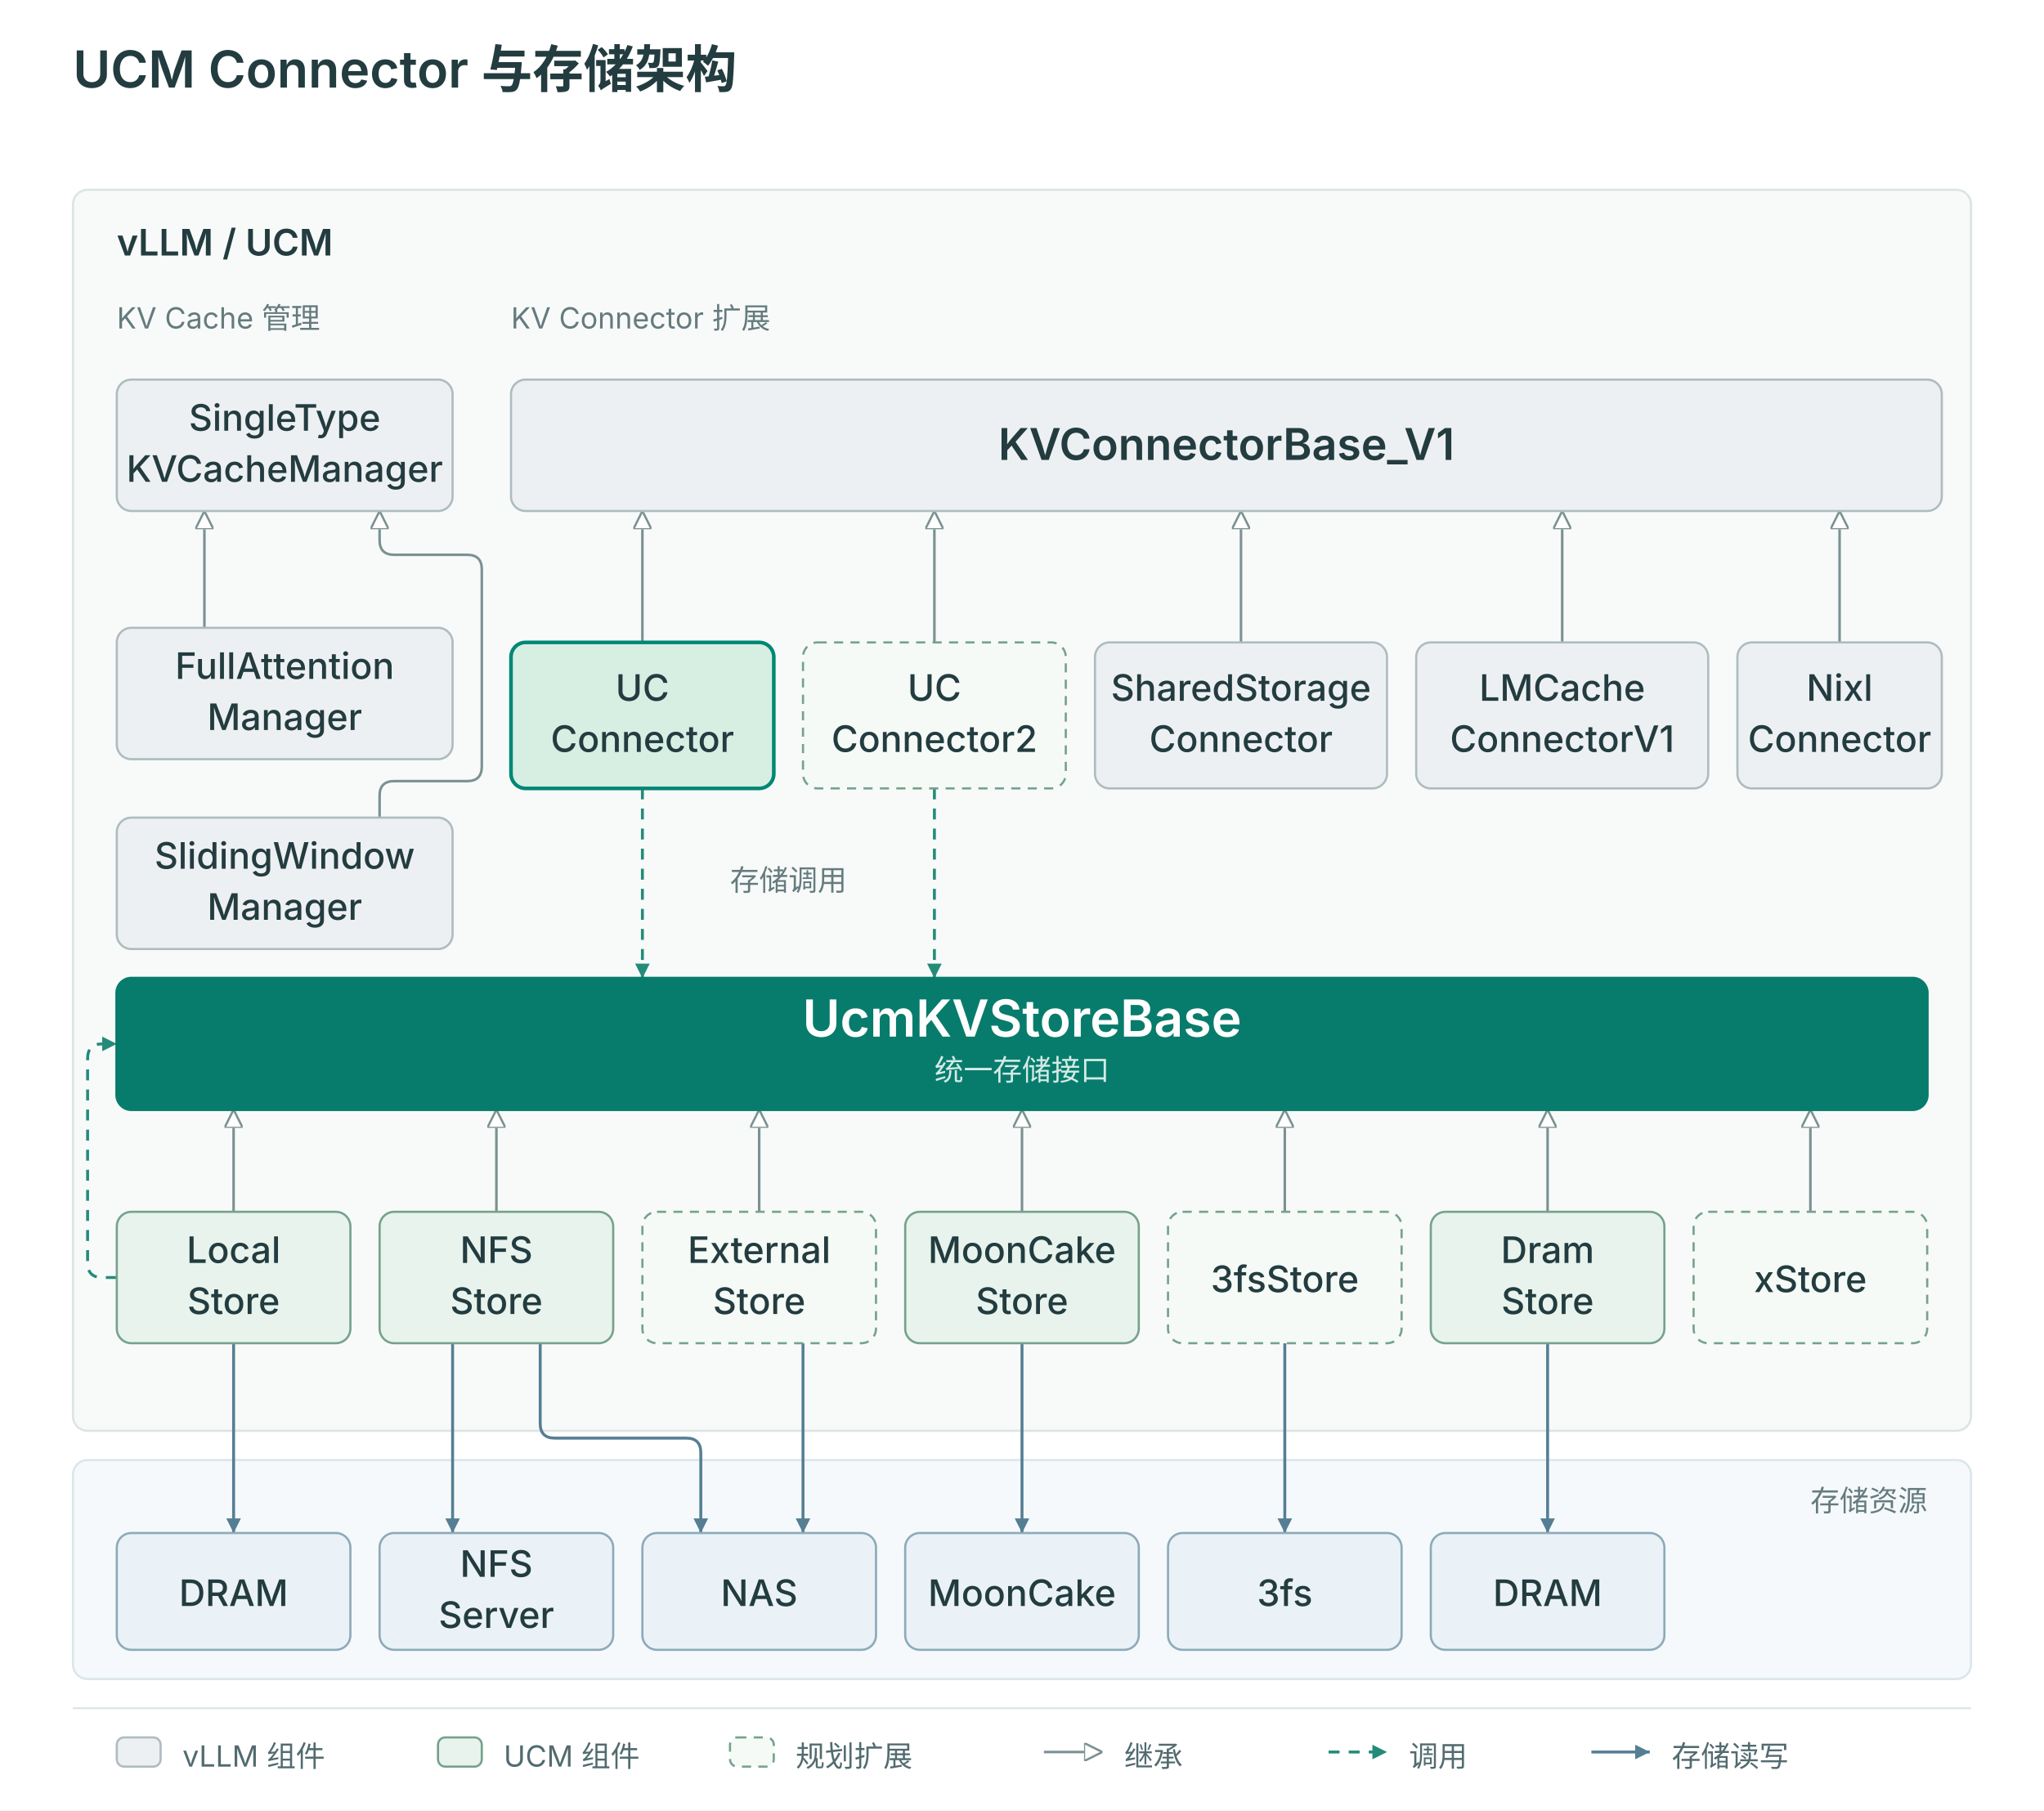
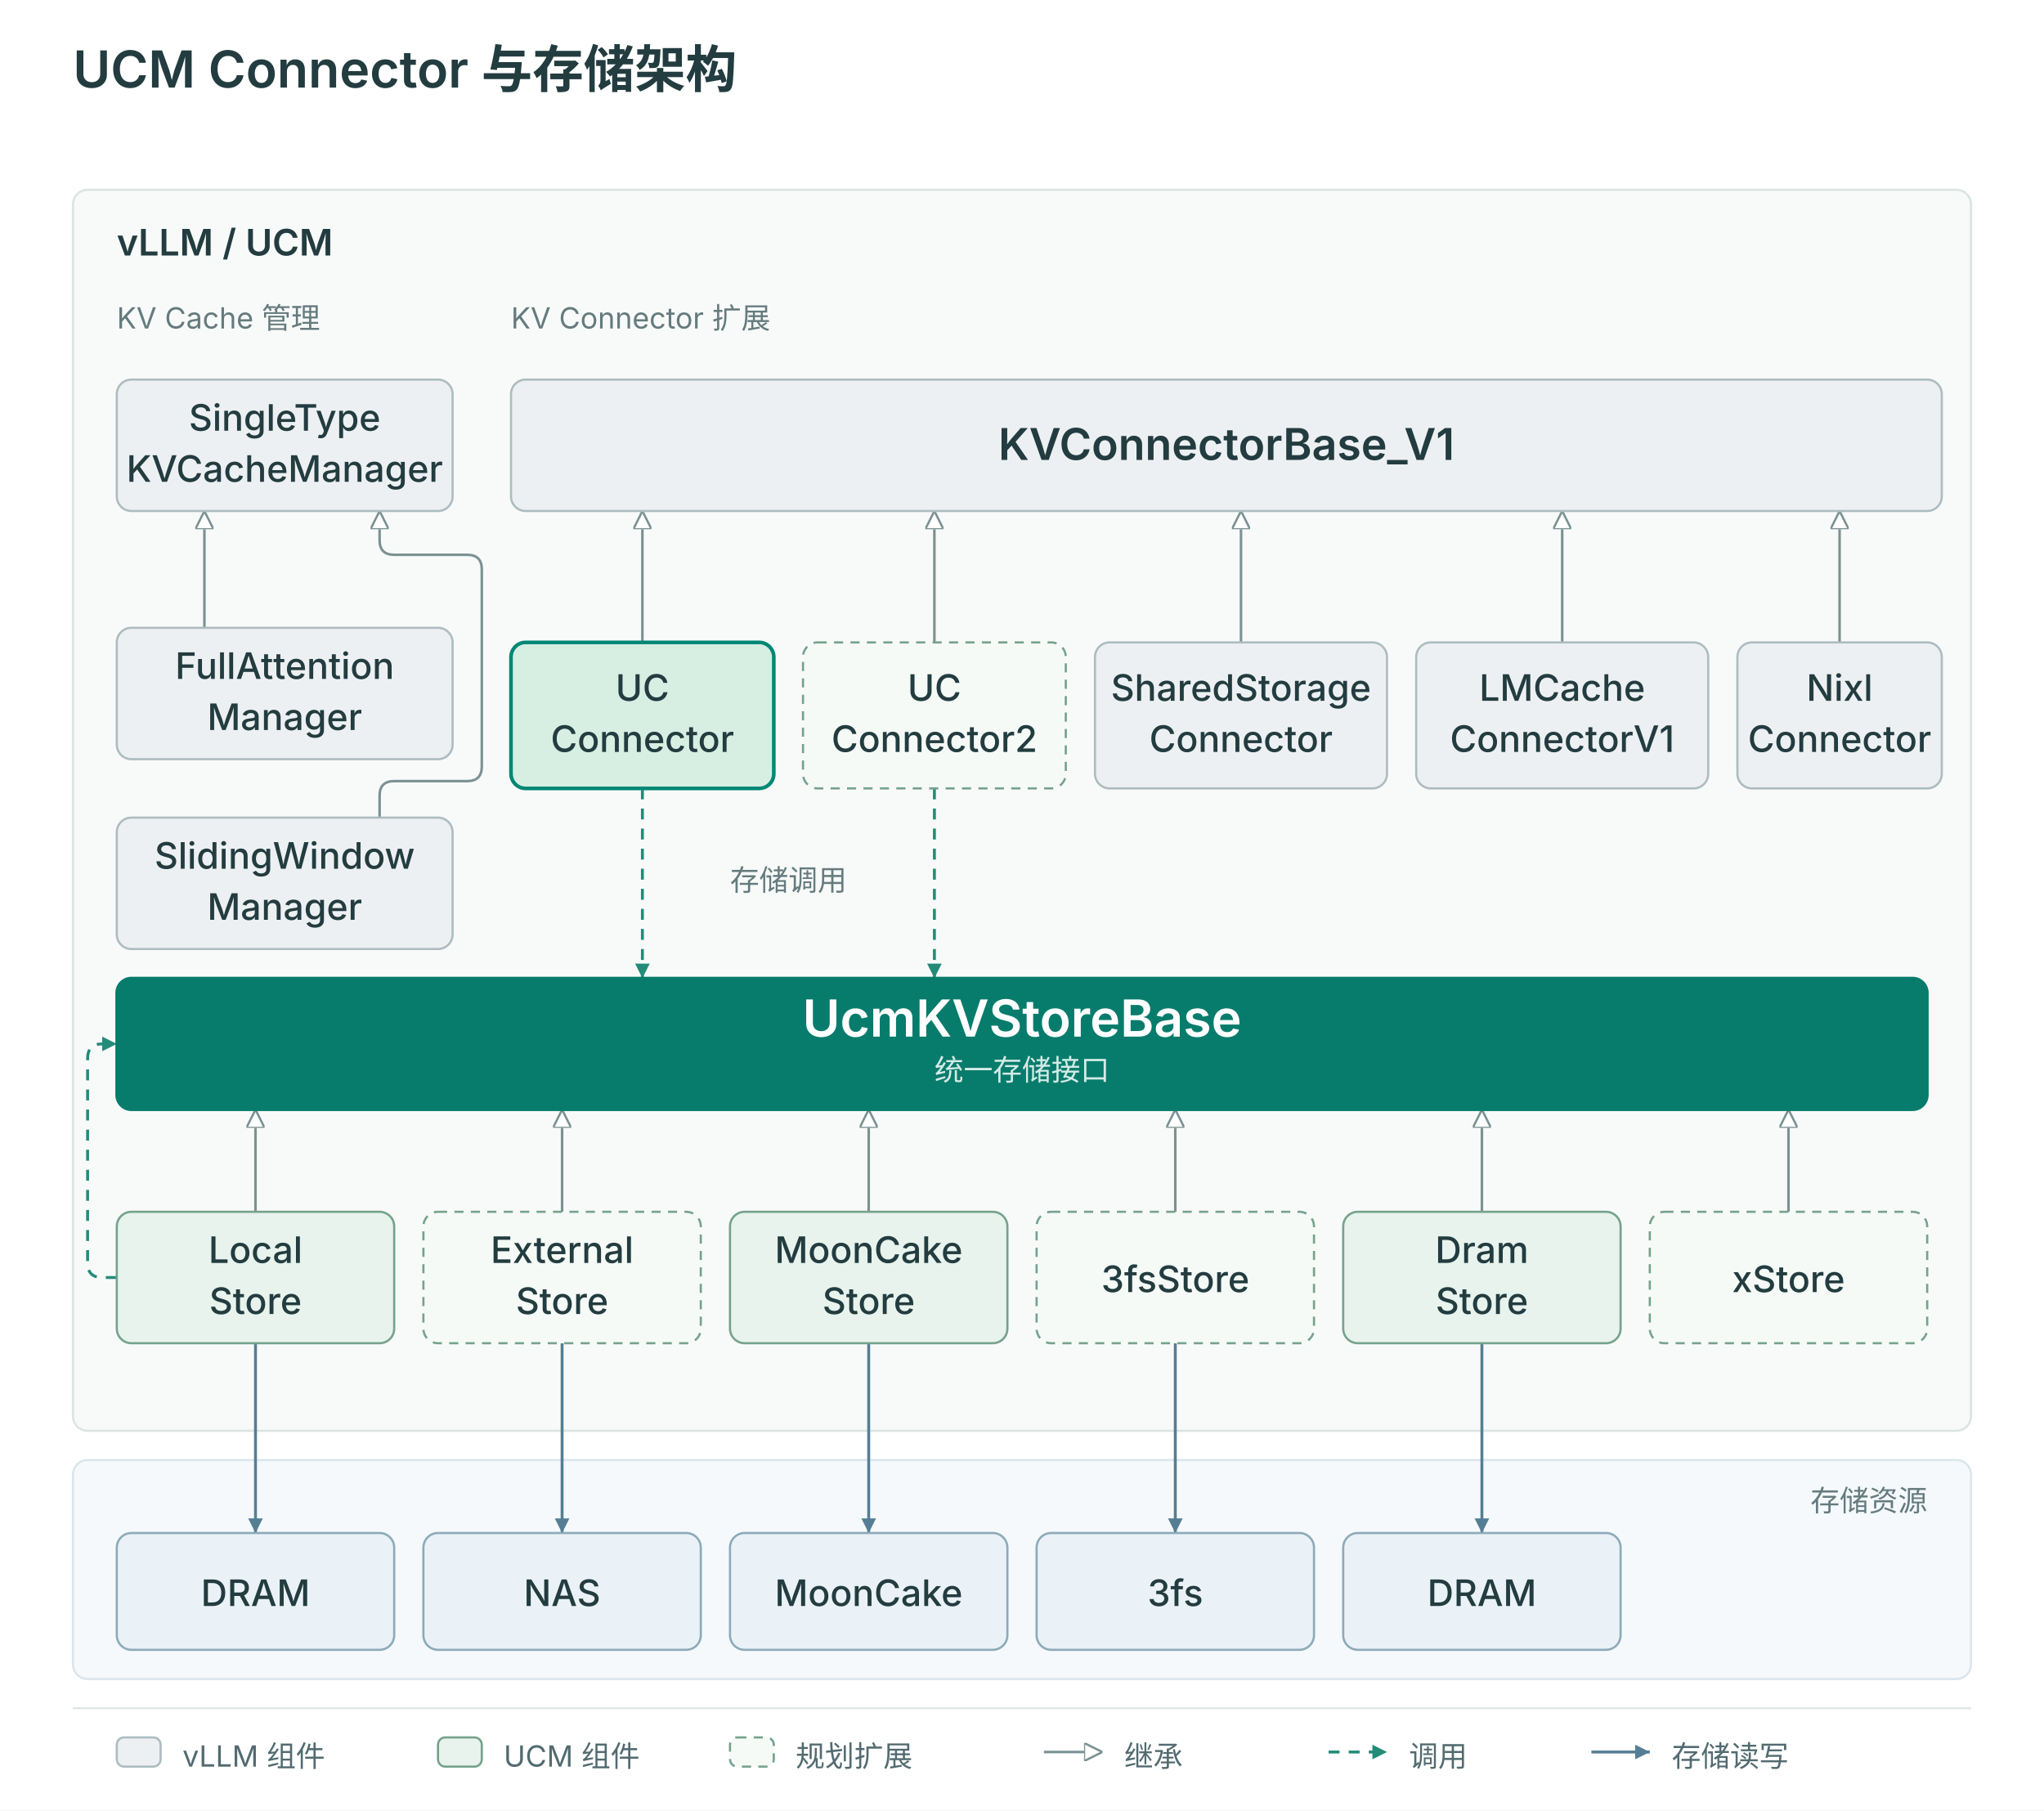
<svg xmlns="http://www.w3.org/2000/svg" viewBox="0 0 1120 992" width="1120" height="992" role="img" aria-labelledby="ucm-architecture-zh-title ucm-architecture-zh-desc">
  <defs>
    <style>
      text { font-family: Inter, -apple-system, BlinkMacSystemFont, "Segoe UI", "PingFang SC", "Microsoft YaHei", Arial, sans-serif; fill: #233c40; }
      .title { font-size: 28px; font-weight: 600; }
      .zone-label { font-size: 20px; font-weight: 600; }
      .section-label { font-size: 16px; fill: #657b7e; }
      .name { font-size: 20px; font-weight: 500; }
      .interface-name { font-size: 24px; font-weight: 600; }
      .store-name { font-size: 28px; font-weight: 600; fill: #fff; }
      .store-caption { font-size: 16px; fill: #d4ebe6; }
      .legend { font-size: 16px; fill: #526b70; }
      .software-zone { fill: #f8faf9; stroke: #dbe5e2; stroke-width: 1.2; }
      .resource-zone { fill: #f5f9fb; stroke: #dbe6ec; stroke-width: 1.2; }
      .vllm { fill: #edf0f2; stroke: #aebcc0; stroke-width: 1.2; }
      .ucm { fill: #e7f3ec; stroke: #76a28d; stroke-width: 1.2; }
      .planned { fill: #f5faf6; stroke: #76a28d; stroke-width: 1.2; stroke-dasharray: 5 4; }
      .connector-focus { fill: #d7eee3; stroke: #008775; stroke-width: 2; }
      .store-focus { fill: #087c6c; stroke: #087c6c; stroke-width: 1.6; }
      .resource { fill: #eaf2f7; stroke: #8daab9; stroke-width: 1.2; }
      .inherit { fill: none; stroke: #7b9192; stroke-width: 1.4; }
      .call { fill: none; stroke: #248b79; stroke-width: 1.6; stroke-dasharray: 6 5; }
      .io { fill: none; stroke: #557e94; stroke-width: 1.6; }
    </style>
    <marker id="inheritance" markerWidth="10" markerHeight="10" refX="10" refY="5" orient="auto" markerUnits="userSpaceOnUse">
      <path d="M0 0 L10 5 L0 10 Z" fill="#fff" stroke="#7b9192" stroke-width="1.2" />
    </marker>
    <marker id="arrow" markerWidth="8" markerHeight="8" refX="8" refY="4" orient="auto" markerUnits="userSpaceOnUse">
      <path d="M0 0 L8 4 L0 8 Z" fill="#7b9192" />
    </marker>
    <marker id="arrow-accent" markerWidth="8" markerHeight="8" refX="8" refY="4" orient="auto" markerUnits="userSpaceOnUse">
      <path d="M0 0 L8 4 L0 8 Z" fill="#248b79" />
    </marker>
    <marker id="arrow-link" markerWidth="8" markerHeight="8" refX="8" refY="4" orient="auto" markerUnits="userSpaceOnUse">
      <path d="M0 0 L8 4 L0 8 Z" fill="#557e94" />
    </marker>
  </defs>
  <rect width="1120" height="992" fill="#fff" />
  <text x="40" y="48" class="title" text-anchor="start">UCM Connector 与存储架构</text>
  <rect x="40" y="104" width="1040" height="680" rx="8" class="software-zone" />
  <text x="64" y="140" class="zone-label" text-anchor="start">vLLM / UCM</text>
  <text x="64" y="180" class="section-label" text-anchor="start">KV Cache 管理</text>
  <text x="280" y="180" class="section-label" text-anchor="start">KV Connector 扩展</text>
  <rect x="40" y="800" width="1040" height="120" rx="8" class="resource-zone" />
  <text x="1056" y="828" class="section-label" text-anchor="end">存储资源</text>
  <g aria-label="Component relationships">
    <path data-source="full-attention-manager" data-target="single-type-manager" d="M112 344 V280" class="inherit" marker-end="url(#inheritance)" />
    <path data-source="sliding-window-manager" data-target="single-type-manager" d="M208 448 V436 Q208 428 216 428 H256 Q264 428 264 420 V312 Q264 304 256 304 H216 Q208 304 208 296 V280" class="inherit" marker-end="url(#inheritance)" />
    <path data-source="uc-connector" data-target="kv-connector-base" d="M352 352 V280" class="inherit" marker-end="url(#inheritance)" />
    <path data-source="uc-connector2" data-target="kv-connector-base" d="M512 352 V280" class="inherit" marker-end="url(#inheritance)" />
    <path data-source="shared-storage-connector" data-target="kv-connector-base" d="M680 352 V280" class="inherit" marker-end="url(#inheritance)" />
    <path data-source="lmcache-connector" data-target="kv-connector-base" d="M856 352 V280" class="inherit" marker-end="url(#inheritance)" />
    <path data-source="nixl-connector" data-target="kv-connector-base" d="M1008 352 V280" class="inherit" marker-end="url(#inheritance)" />
    <path data-source="uc-connector" data-target="ucm-store-base" d="M352 432 V536" class="call" marker-end="url(#arrow-accent)" />
    <path data-source="uc-connector2" data-target="ucm-store-base" d="M512 432 V536" class="call" marker-end="url(#arrow-accent)" />
-     <path data-source="local-store" data-target="ucm-store-base" d="M128 664 V608" class="inherit" marker-end="url(#inheritance)" />
-     <path data-source="nfs-store" data-target="ucm-store-base" d="M272 664 V608" class="inherit" marker-end="url(#inheritance)" />
-     <path data-source="external-store" data-target="ucm-store-base" d="M416 664 V608" class="inherit" marker-end="url(#inheritance)" />
-     <path data-source="mooncake-store" data-target="ucm-store-base" d="M560 664 V608" class="inherit" marker-end="url(#inheritance)" />
-     <path data-source="3fs-store" data-target="ucm-store-base" d="M704 664 V608" class="inherit" marker-end="url(#inheritance)" />
-     <path data-source="dram-store" data-target="ucm-store-base" d="M848 664 V608" class="inherit" marker-end="url(#inheritance)" />
-     <path data-source="x-store" data-target="ucm-store-base" d="M992 664 V608" class="inherit" marker-end="url(#inheritance)" />
+     <path data-source="local-store" data-target="ucm-store-base" d="M140 664 V608" class="inherit" marker-end="url(#inheritance)" />
+     <path data-source="external-store" data-target="ucm-store-base" d="M308 664 V608" class="inherit" marker-end="url(#inheritance)" />
+     <path data-source="mooncake-store" data-target="ucm-store-base" d="M476 664 V608" class="inherit" marker-end="url(#inheritance)" />
+     <path data-source="3fs-store" data-target="ucm-store-base" d="M644 664 V608" class="inherit" marker-end="url(#inheritance)" />
+     <path data-source="dram-store" data-target="ucm-store-base" d="M812 664 V608" class="inherit" marker-end="url(#inheritance)" />
+     <path data-source="x-store" data-target="ucm-store-base" d="M980 664 V608" class="inherit" marker-end="url(#inheritance)" />
    <path data-source="local-store" data-target="ucm-store-base" d="M64 700 H56 Q48 700 48 692 V580 Q48 572 56 572 H64" class="call" marker-end="url(#arrow-accent)" />
-     <path data-source="local-store" data-target="local-dram" d="M128 736 V840" class="io" marker-end="url(#arrow-link)" />
-     <path data-source="nfs-store" data-target="nfs-server" d="M248 736 V840" class="io" marker-end="url(#arrow-link)" />
-     <path data-source="nfs-store" data-target="nas" d="M296 736 V780 Q296 788 304 788 H376 Q384 788 384 796 V840" class="io" marker-end="url(#arrow-link)" />
-     <path data-source="external-store" data-target="nas" d="M440 736 V840" class="io" marker-end="url(#arrow-link)" />
-     <path data-source="mooncake-store" data-target="mooncake" d="M560 736 V840" class="io" marker-end="url(#arrow-link)" />
-     <path data-source="3fs-store" data-target="3fs" d="M704 736 V840" class="io" marker-end="url(#arrow-link)" />
-     <path data-source="dram-store" data-target="dram" d="M848 736 V840" class="io" marker-end="url(#arrow-link)" />
+     <path data-source="local-store" data-target="local-dram" d="M140 736 V840" class="io" marker-end="url(#arrow-link)" />
+     <path data-source="external-store" data-target="nas" d="M308 736 V840" class="io" marker-end="url(#arrow-link)" />
+     <path data-source="mooncake-store" data-target="mooncake" d="M476 736 V840" class="io" marker-end="url(#arrow-link)" />
+     <path data-source="3fs-store" data-target="3fs" d="M644 736 V840" class="io" marker-end="url(#arrow-link)" />
+     <path data-source="dram-store" data-target="dram" d="M812 736 V840" class="io" marker-end="url(#arrow-link)" />
  </g>
  <rect x="368" y="464" width="128" height="32" rx="4" fill="#f8faf9" />
  <text x="432" y="488" class="section-label" text-anchor="middle">存储调用</text>
  <g id="ucm-architecture-zh-single-type-manager" data-node="single-type-manager">
    <rect x="64" y="208" width="184" height="72" rx="8" class="vllm" />
    <text x="156" y="236" class="name" text-anchor="middle">SingleType</text>
    <text x="156" y="264" class="name" text-anchor="middle">KVCacheManager</text>
  </g>
  <g id="ucm-architecture-zh-full-attention-manager" data-node="full-attention-manager">
    <rect x="64" y="344" width="184" height="72" rx="8" class="vllm" />
    <text x="156" y="372" class="name" text-anchor="middle">FullAttention</text>
    <text x="156" y="400" class="name" text-anchor="middle">Manager</text>
  </g>
  <g id="ucm-architecture-zh-sliding-window-manager" data-node="sliding-window-manager">
    <rect x="64" y="448" width="184" height="72" rx="8" class="vllm" />
    <text x="156" y="476" class="name" text-anchor="middle">SlidingWindow</text>
    <text x="156" y="504" class="name" text-anchor="middle">Manager</text>
  </g>
  <g id="ucm-architecture-zh-kv-connector-base" data-node="kv-connector-base">
    <rect x="280" y="208" width="784" height="72" rx="8" class="vllm" />
    <text x="672" y="252" class="interface-name" text-anchor="middle">KVConnectorBase_V1</text>
  </g>
  <g id="ucm-architecture-zh-uc-connector" data-node="uc-connector">
    <rect x="280" y="352" width="144" height="80" rx="8" class="connector-focus" />
    <text x="352" y="384" class="name" text-anchor="middle">UC</text>
    <text x="352" y="412" class="name" text-anchor="middle">Connector</text>
  </g>
  <g id="ucm-architecture-zh-uc-connector2" data-node="uc-connector2">
    <rect x="440" y="352" width="144" height="80" rx="8" class="planned" />
    <text x="512" y="384" class="name" text-anchor="middle">UC</text>
    <text x="512" y="412" class="name" text-anchor="middle">Connector2</text>
  </g>
  <g id="ucm-architecture-zh-shared-storage-connector" data-node="shared-storage-connector">
    <rect x="600" y="352" width="160" height="80" rx="8" class="vllm" />
    <text x="680" y="384" class="name" text-anchor="middle">SharedStorage</text>
    <text x="680" y="412" class="name" text-anchor="middle">Connector</text>
  </g>
  <g id="ucm-architecture-zh-lmcache-connector" data-node="lmcache-connector">
    <rect x="776" y="352" width="160" height="80" rx="8" class="vllm" />
    <text x="856" y="384" class="name" text-anchor="middle">LMCache</text>
    <text x="856" y="412" class="name" text-anchor="middle">ConnectorV1</text>
  </g>
  <g id="ucm-architecture-zh-nixl-connector" data-node="nixl-connector">
    <rect x="952" y="352" width="112" height="80" rx="8" class="vllm" />
    <text x="1008" y="384" class="name" text-anchor="middle">Nixl</text>
    <text x="1008" y="412" class="name" text-anchor="middle">Connector</text>
  </g>
  <g id="ucm-architecture-zh-ucm-store-base" data-node="ucm-store-base">
    <rect x="64" y="536" width="992" height="72" rx="8" class="store-focus" />
    <text x="560" y="568" class="store-name" text-anchor="middle">UcmKVStoreBase</text>
    <text x="560" y="592" class="store-caption" text-anchor="middle">统一存储接口</text>
  </g>
  <g id="ucm-architecture-zh-local-store" data-node="local-store">
-     <rect x="64" y="664" width="128" height="72" rx="8" class="ucm" />
-     <text x="128" y="692" class="name" text-anchor="middle">Local</text>
-     <text x="128" y="720" class="name" text-anchor="middle">Store</text>
-   </g>
-   <g id="ucm-architecture-zh-nfs-store" data-node="nfs-store">
-     <rect x="208" y="664" width="128" height="72" rx="8" class="ucm" />
-     <text x="272" y="692" class="name" text-anchor="middle">NFS</text>
-     <text x="272" y="720" class="name" text-anchor="middle">Store</text>
+     <rect x="64" y="664" width="152" height="72" rx="8" class="ucm" />
+     <text x="140" y="692" class="name" text-anchor="middle">Local</text>
+     <text x="140" y="720" class="name" text-anchor="middle">Store</text>
  </g>
  <g id="ucm-architecture-zh-external-store" data-node="external-store">
-     <rect x="352" y="664" width="128" height="72" rx="8" class="planned" />
-     <text x="416" y="692" class="name" text-anchor="middle">External</text>
-     <text x="416" y="720" class="name" text-anchor="middle">Store</text>
+     <rect x="232" y="664" width="152" height="72" rx="8" class="planned" />
+     <text x="308" y="692" class="name" text-anchor="middle">External</text>
+     <text x="308" y="720" class="name" text-anchor="middle">Store</text>
  </g>
  <g id="ucm-architecture-zh-mooncake-store" data-node="mooncake-store">
-     <rect x="496" y="664" width="128" height="72" rx="8" class="ucm" />
-     <text x="560" y="692" class="name" text-anchor="middle">MoonCake</text>
-     <text x="560" y="720" class="name" text-anchor="middle">Store</text>
+     <rect x="400" y="664" width="152" height="72" rx="8" class="ucm" />
+     <text x="476" y="692" class="name" text-anchor="middle">MoonCake</text>
+     <text x="476" y="720" class="name" text-anchor="middle">Store</text>
  </g>
  <g id="ucm-architecture-zh-3fs-store" data-node="3fs-store">
-     <rect x="640" y="664" width="128" height="72" rx="8" class="planned" />
-     <text x="704" y="708" class="name" text-anchor="middle">3fsStore</text>
+     <rect x="568" y="664" width="152" height="72" rx="8" class="planned" />
+     <text x="644" y="708" class="name" text-anchor="middle">3fsStore</text>
  </g>
  <g id="ucm-architecture-zh-dram-store" data-node="dram-store">
-     <rect x="784" y="664" width="128" height="72" rx="8" class="ucm" />
-     <text x="848" y="692" class="name" text-anchor="middle">Dram</text>
-     <text x="848" y="720" class="name" text-anchor="middle">Store</text>
+     <rect x="736" y="664" width="152" height="72" rx="8" class="ucm" />
+     <text x="812" y="692" class="name" text-anchor="middle">Dram</text>
+     <text x="812" y="720" class="name" text-anchor="middle">Store</text>
  </g>
  <g id="ucm-architecture-zh-x-store" data-node="x-store">
-     <rect x="928" y="664" width="128" height="72" rx="8" class="planned" />
-     <text x="992" y="708" class="name" text-anchor="middle">xStore</text>
+     <rect x="904" y="664" width="152" height="72" rx="8" class="planned" />
+     <text x="980" y="708" class="name" text-anchor="middle">xStore</text>
  </g>
  <g id="ucm-architecture-zh-local-dram" data-node="local-dram">
-     <rect x="64" y="840" width="128" height="64" rx="8" class="resource" />
-     <text x="128" y="880" class="name" text-anchor="middle">DRAM</text>
-   </g>
-   <g id="ucm-architecture-zh-nfs-server" data-node="nfs-server">
-     <rect x="208" y="840" width="128" height="64" rx="8" class="resource" />
-     <text x="272" y="864" class="name" text-anchor="middle">NFS</text>
-     <text x="272" y="892" class="name" text-anchor="middle">Server</text>
+     <rect x="64" y="840" width="152" height="64" rx="8" class="resource" />
+     <text x="140" y="880" class="name" text-anchor="middle">DRAM</text>
  </g>
  <g id="ucm-architecture-zh-nas" data-node="nas">
-     <rect x="352" y="840" width="128" height="64" rx="8" class="resource" />
-     <text x="416" y="880" class="name" text-anchor="middle">NAS</text>
+     <rect x="232" y="840" width="152" height="64" rx="8" class="resource" />
+     <text x="308" y="880" class="name" text-anchor="middle">NAS</text>
  </g>
  <g id="ucm-architecture-zh-mooncake" data-node="mooncake">
-     <rect x="496" y="840" width="128" height="64" rx="8" class="resource" />
-     <text x="560" y="880" class="name" text-anchor="middle">MoonCake</text>
+     <rect x="400" y="840" width="152" height="64" rx="8" class="resource" />
+     <text x="476" y="880" class="name" text-anchor="middle">MoonCake</text>
  </g>
  <g id="ucm-architecture-zh-3fs" data-node="3fs">
-     <rect x="640" y="840" width="128" height="64" rx="8" class="resource" />
-     <text x="704" y="880" class="name" text-anchor="middle">3fs</text>
+     <rect x="568" y="840" width="152" height="64" rx="8" class="resource" />
+     <text x="644" y="880" class="name" text-anchor="middle">3fs</text>
  </g>
  <g id="ucm-architecture-zh-dram" data-node="dram">
-     <rect x="784" y="840" width="128" height="64" rx="8" class="resource" />
-     <text x="848" y="880" class="name" text-anchor="middle">DRAM</text>
+     <rect x="736" y="840" width="152" height="64" rx="8" class="resource" />
+     <text x="812" y="880" class="name" text-anchor="middle">DRAM</text>
  </g>
  <g aria-label="Legend">
    <line x1="40" y1="936" x2="1080" y2="936" stroke="#dbe5e2" stroke-width="1" />
    <rect x="64" y="952" width="24" height="16" rx="4" class="vllm" />
    <text x="100" y="968" class="legend" text-anchor="start">vLLM 组件</text>
    <rect x="240" y="952" width="24" height="16" rx="4" class="ucm" />
    <text x="276" y="968" class="legend" text-anchor="start">UCM 组件</text>
    <rect x="400" y="952" width="24" height="16" rx="4" class="planned" />
    <text x="436" y="968" class="legend" text-anchor="start">规划扩展</text>
    <path d="M572 960 H604" class="inherit" marker-end="url(#inheritance)" />
    <text x="616" y="968" class="legend" text-anchor="start">继承</text>
    <path d="M728 960 H760" class="call" marker-end="url(#arrow-accent)" />
    <text x="772" y="968" class="legend" text-anchor="start">调用</text>
    <path d="M872 960 H904" class="io" marker-end="url(#arrow-link)" />
    <text x="916" y="968" class="legend" text-anchor="start">存储读写</text>
  </g>
</svg>
